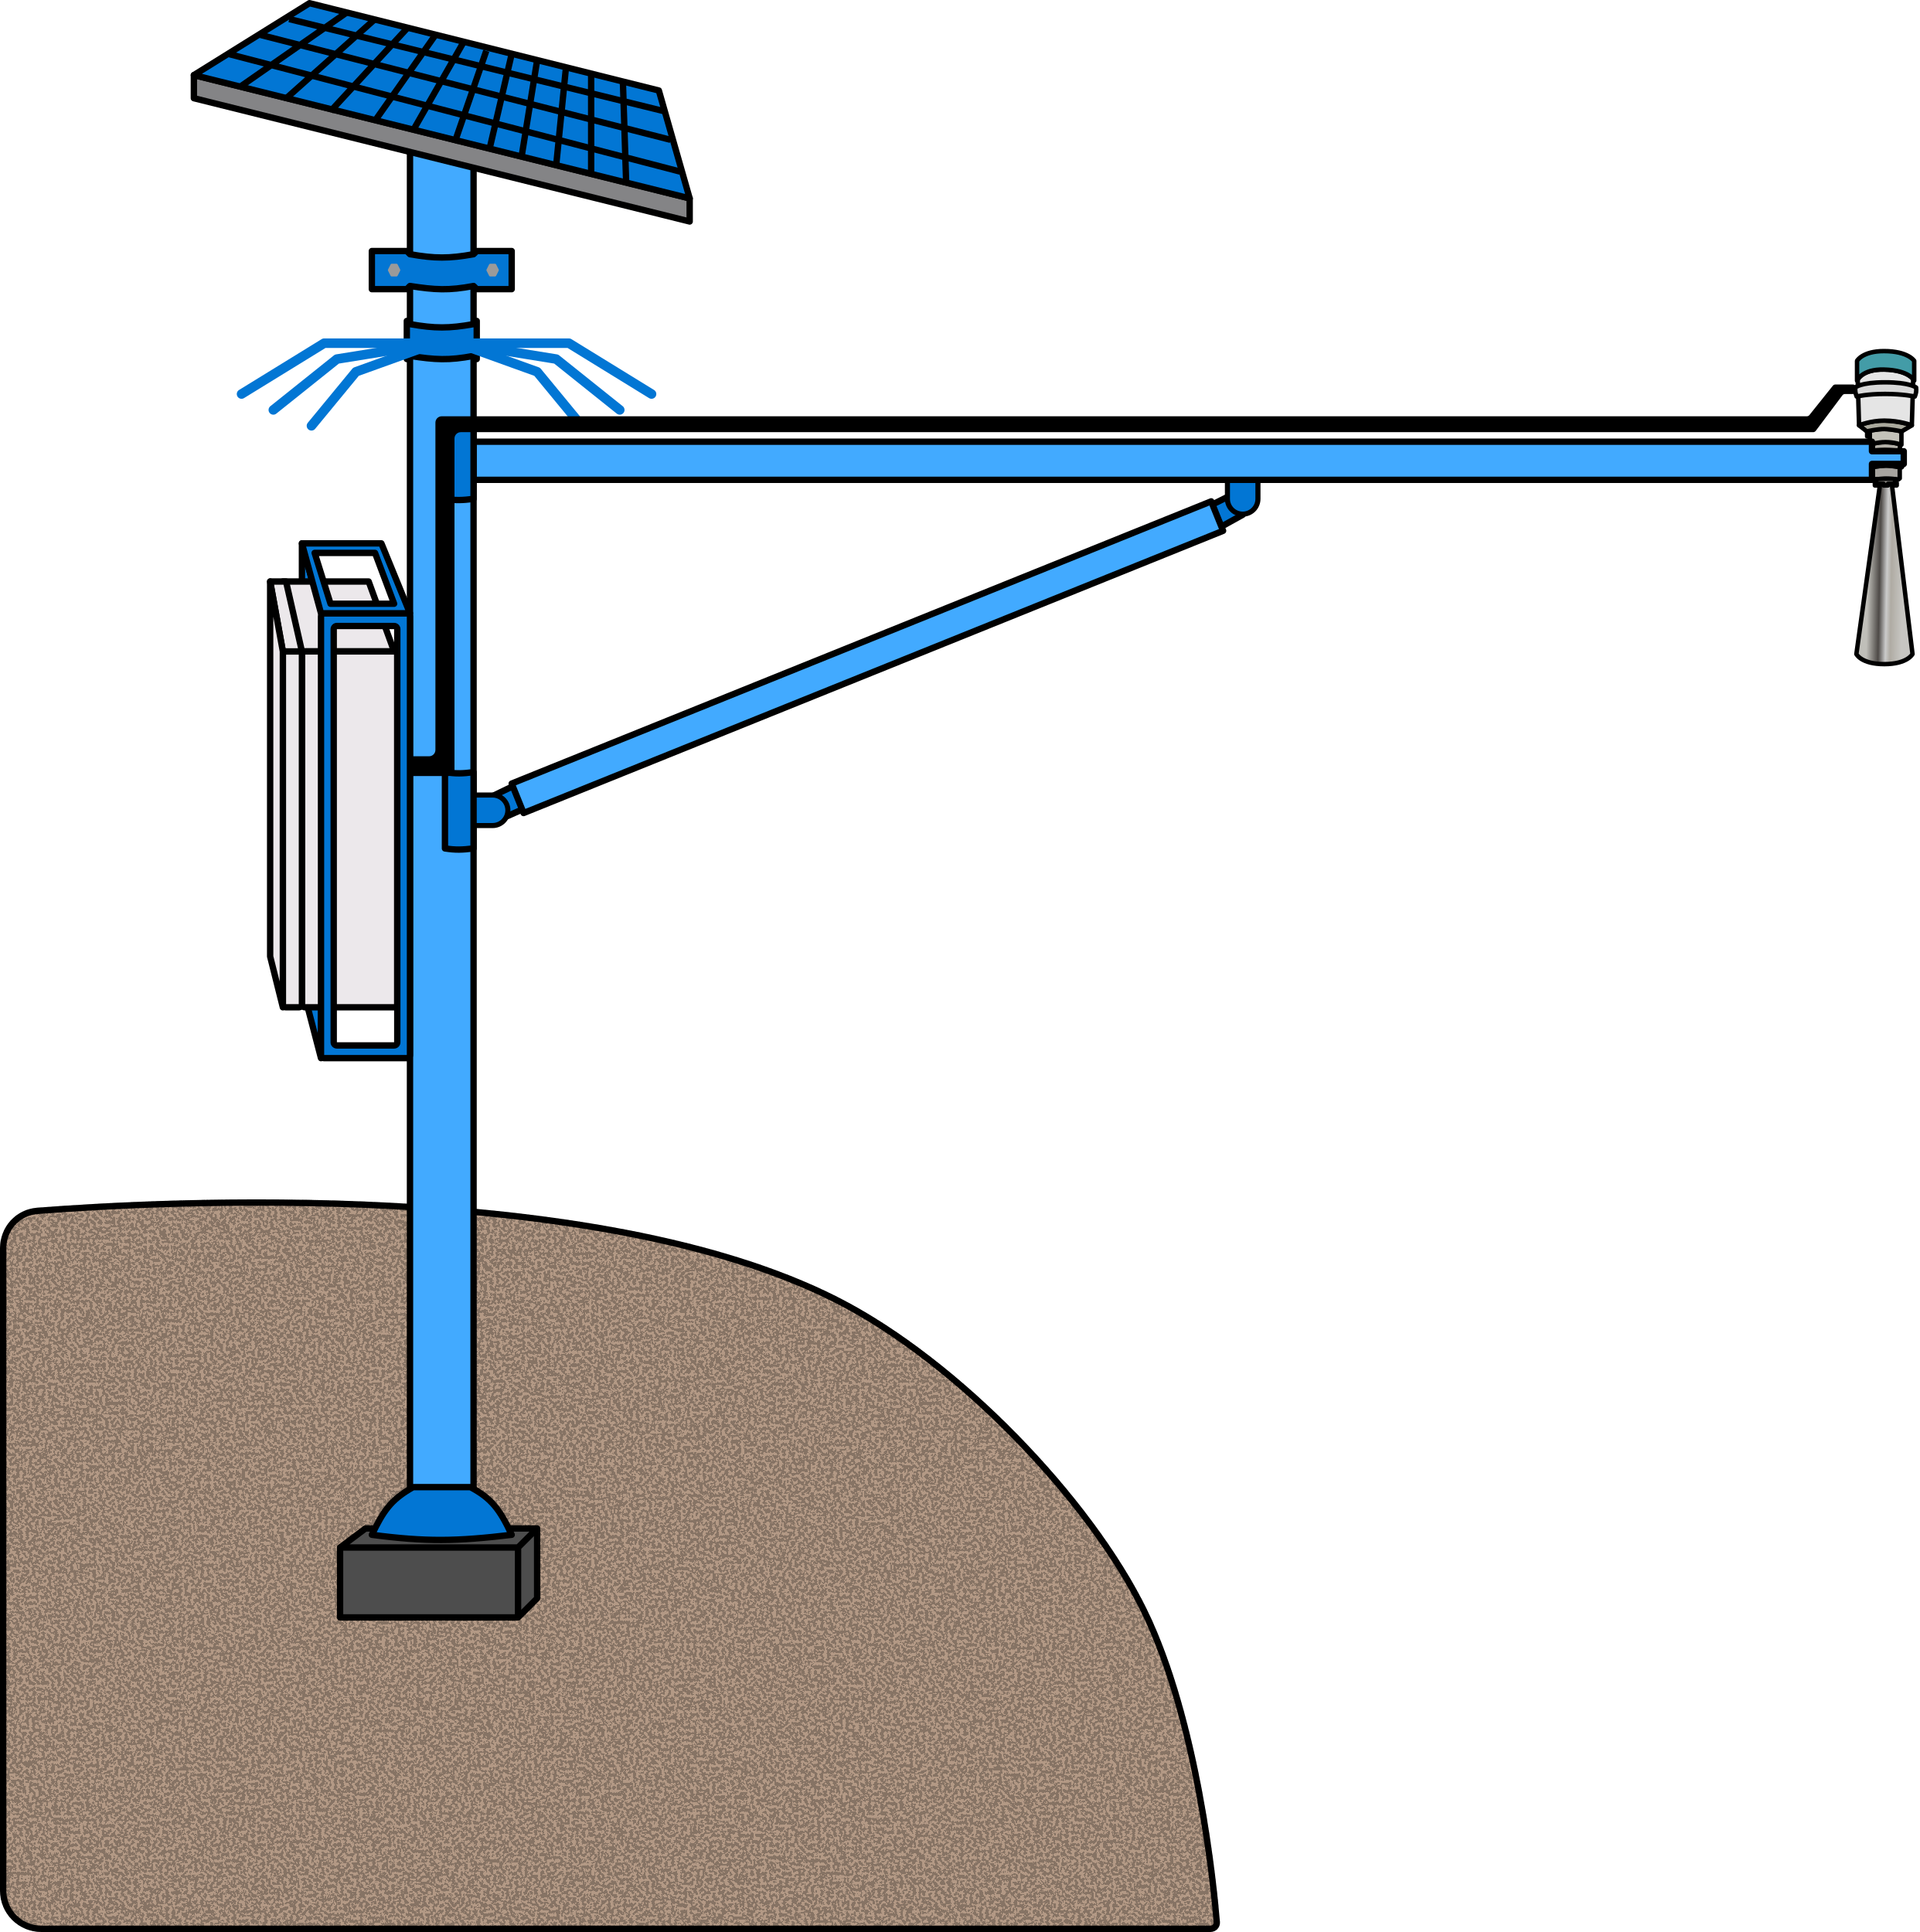
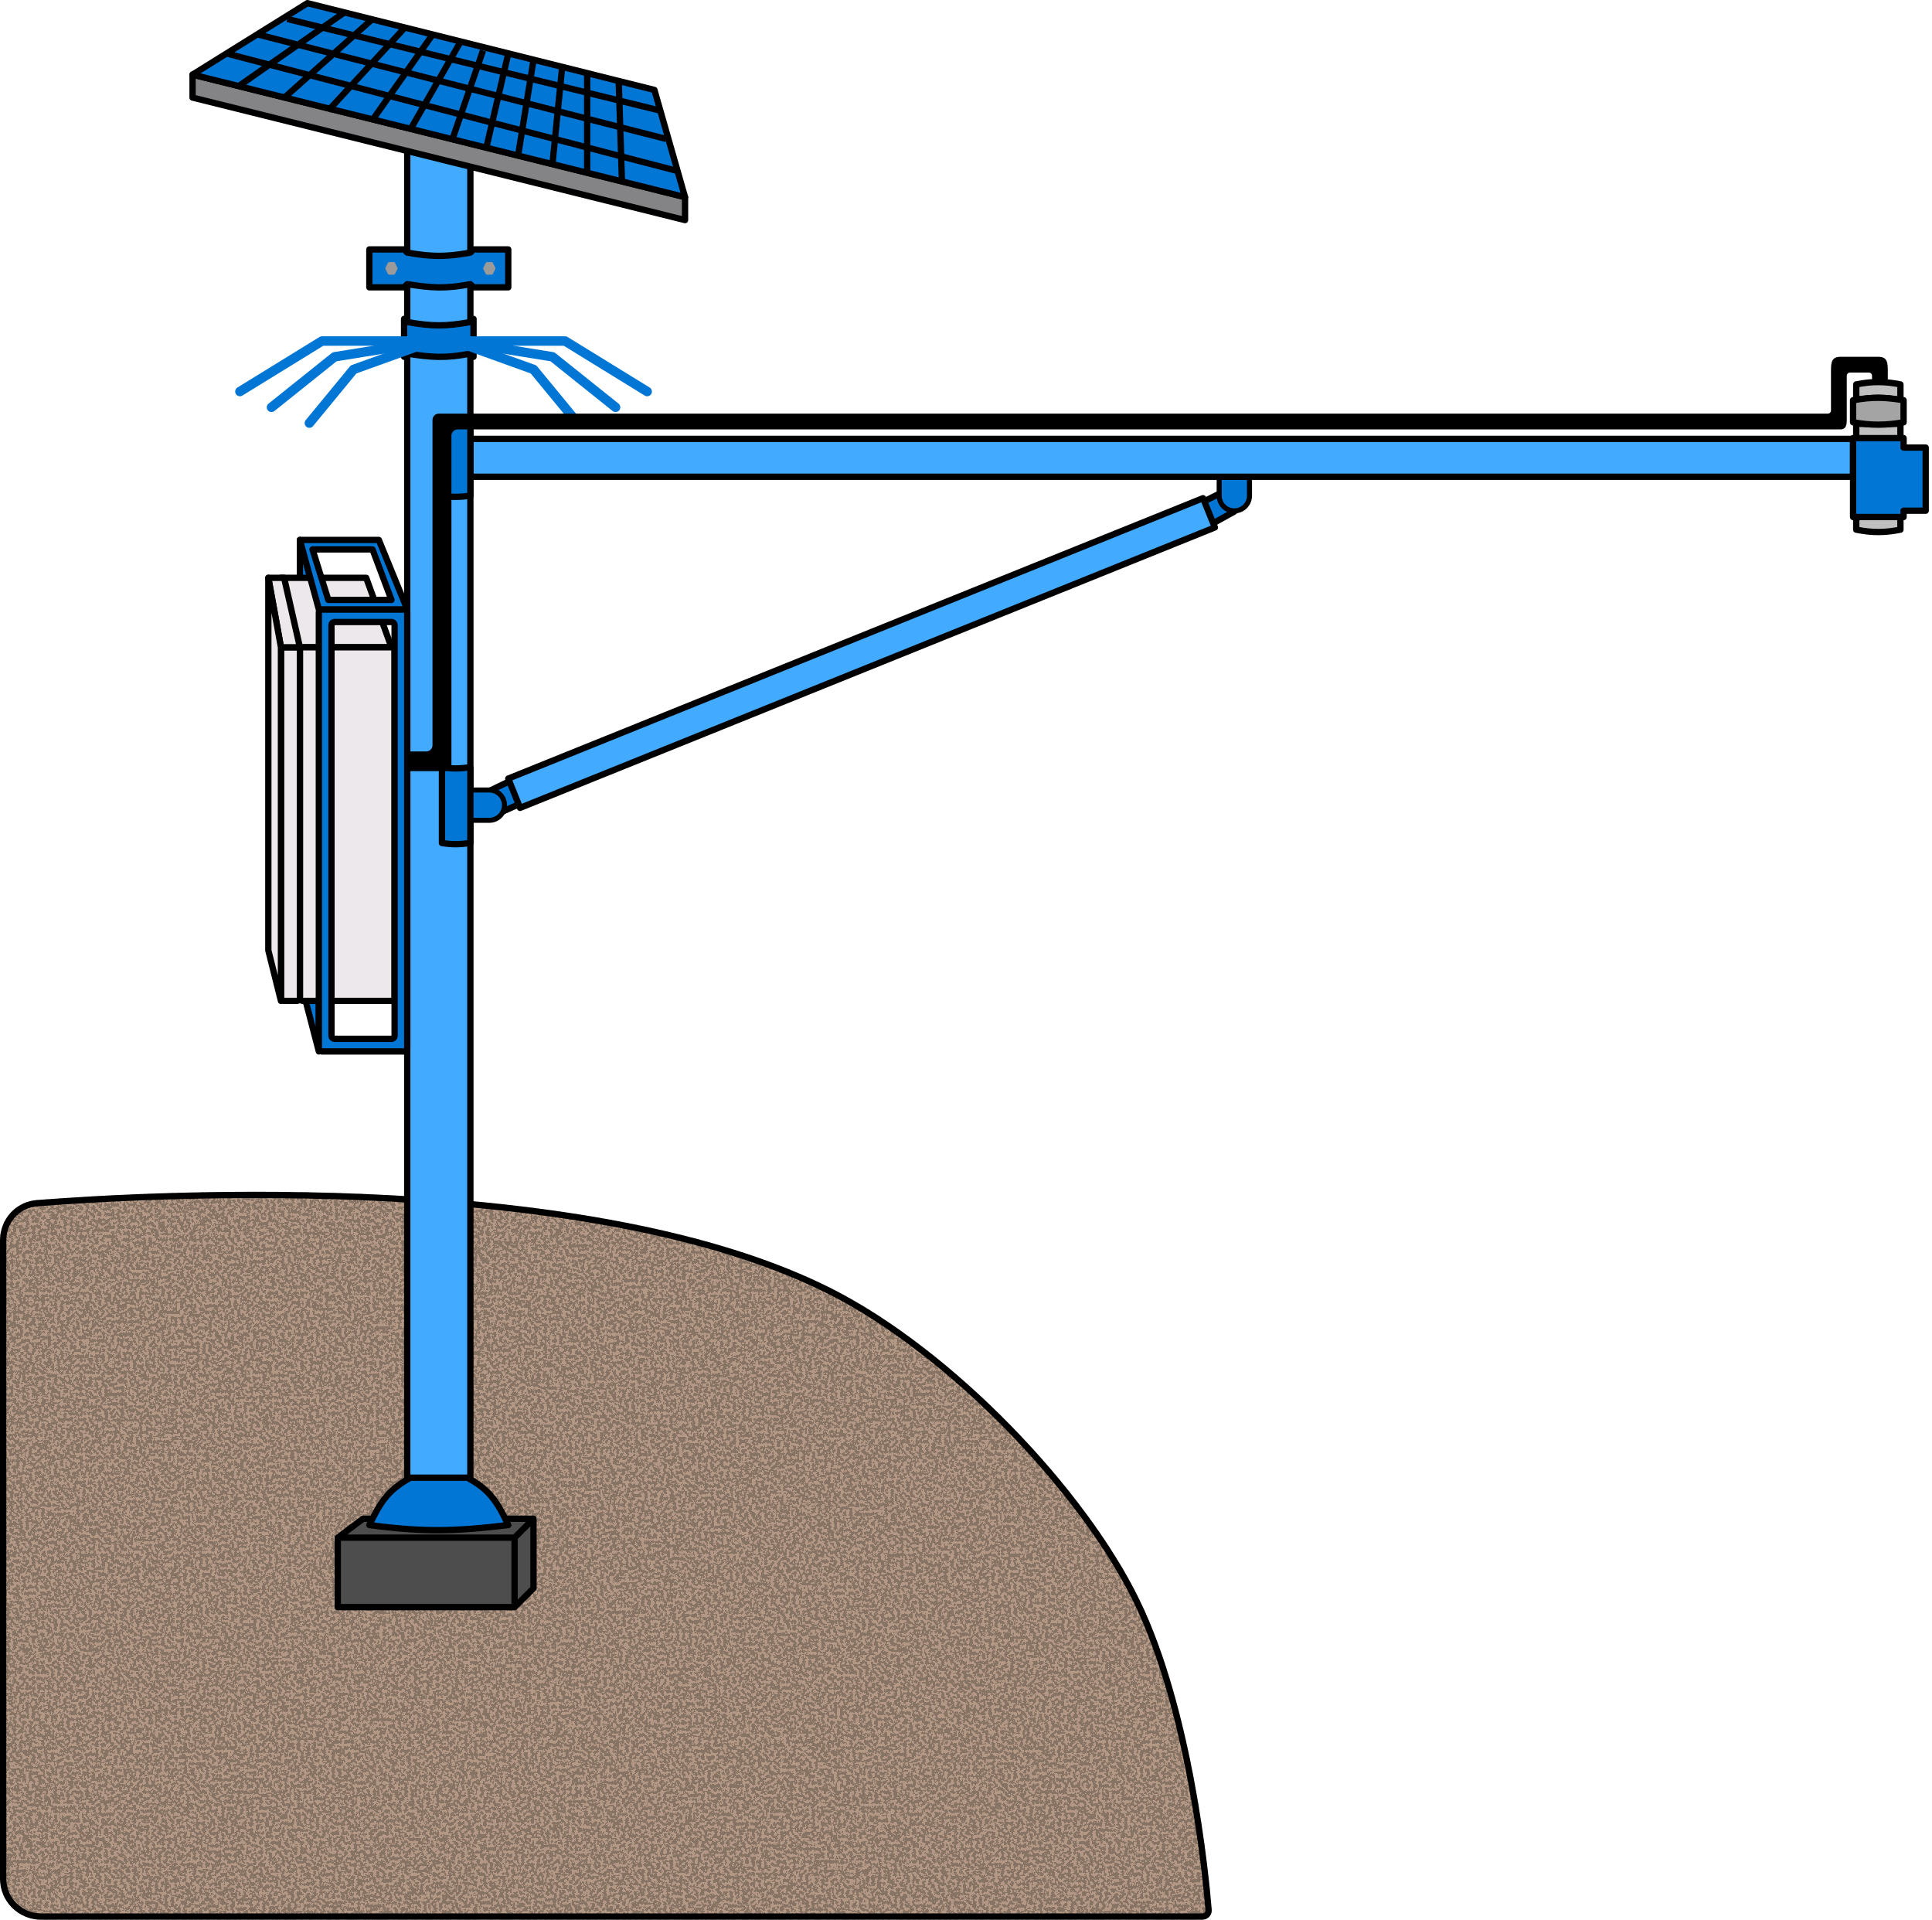
- <svg xmlns="http://www.w3.org/2000/svg" width="302" height="304" viewBox="0 0 302 304" fill="none">
-   <g filter="url(#filter0_n_3032_67944)">
+ <svg xmlns="http://www.w3.org/2000/svg" width="306" height="304" viewBox="0 0 306 304" fill="none">
+   <g filter="url(#filter0_n_3_22421)">
    <path d="M131.5 204.499C93.641 185.357 25.384 189.015 5.853 190.533C2.789 190.771 0.5 193.334 0.5 196.408V297.499C0.5 300.813 3.186 303.499 6.5 303.499H190.432C191.01 303.499 191.468 303.03 191.421 302.454C190.971 296.942 188.458 270.861 180 253.5C171.547 236.149 150.708 214.211 131.5 204.499Z" fill="#B39985" />
    <path d="M131.5 204.499C93.641 185.357 25.384 189.015 5.853 190.533C2.789 190.771 0.5 193.334 0.5 196.408V297.499C0.5 300.813 3.186 303.499 6.5 303.499H190.432C191.01 303.499 191.468 303.03 191.421 302.454C190.971 296.942 188.458 270.861 180 253.5C171.547 236.149 150.708 214.211 131.5 204.499Z" stroke="black" stroke-linejoin="round" />
  </g>
-   <path d="M292.045 102.915L295.8 75.962H297.599L300.878 102.915C300.878 102.915 300.084 104.5 296.435 104.5C292.785 104.5 292.045 102.915 292.045 102.915Z" fill="url(#paint0_linear_3032_67944)" stroke="black" stroke-width="0.7" stroke-linejoin="round" />
-   <path d="M294.584 75.272L294.531 73.528C294.531 73.528 295.814 73.269 296.647 73.264C297.521 73.259 298.868 73.528 298.868 73.528V75.272L298.657 75.431C298.657 75.431 297.337 75.299 296.488 75.325C295.781 75.347 294.796 75.431 294.796 75.431L294.584 75.272Z" fill="#A7A49F" stroke="black" stroke-width="0.7" stroke-linejoin="round" />
-   <path d="M295.167 75.962V75.403C295.167 75.403 296.101 75.332 296.7 75.327C297.3 75.323 298.129 75.38 298.129 75.38V75.962H298.393V76.384H297.758V76.12H297.018V76.384H296.33V76.12H295.59V76.384L294.955 76.384V75.962H295.167Z" fill="#908E88" stroke="black" stroke-width="0.7" stroke-linejoin="round" />
-   <path d="M294.107 72.792L294.425 72.581C294.425 72.581 295.777 72.43 296.646 72.422C297.64 72.413 299.185 72.581 299.185 72.581L299.344 72.792V73.267L299.185 73.532C299.185 73.532 297.643 73.253 296.646 73.267C295.773 73.28 294.425 73.532 294.425 73.532L294.107 73.373V72.792Z" fill="#C6C5C1" stroke="black" stroke-width="0.7" stroke-linejoin="round" />
-   <path d="M294.373 72.579L294.426 70.941C294.426 70.941 295.875 70.775 296.806 70.782C297.635 70.789 298.869 70.941 298.869 70.941L299.08 72.579C299.08 72.579 297.696 72.424 296.806 72.421C295.875 72.418 294.373 72.579 294.373 72.579Z" fill="#B4B2AE" stroke="black" stroke-width="0.7" stroke-linejoin="round" />
-   <path d="M294.426 70.944L294.32 69.94C294.32 69.94 295.166 69.57 296.542 69.57C298.076 69.57 298.922 69.94 298.922 69.94L298.869 70.944C298.869 70.944 297.494 70.786 296.542 70.786C295.713 70.786 294.426 70.944 294.426 70.944Z" fill="#B3B0A8" stroke="black" stroke-width="0.7" stroke-linejoin="round" />
-   <path d="M293.738 68.669V67.876L294.161 67.771V68.669H293.738Z" fill="#C3C2B9" stroke="black" stroke-width="0.7" stroke-linejoin="round" />
-   <path d="M294.16 69.989V67.77C294.16 67.77 295.377 67.505 296.434 67.505C297.757 67.505 299.132 67.875 299.132 67.875V69.989C299.132 69.989 298.074 69.566 296.646 69.566C295.218 69.566 294.16 69.989 294.16 69.989Z" fill="#C3C2B9" stroke="black" stroke-width="0.7" stroke-linejoin="round" />
-   <path d="M293.684 67.877L292.471 66.924C292.471 66.924 294.478 66.102 296.541 66.185C299.132 66.29 300.772 66.925 300.772 66.925L299.185 67.877C299.185 67.877 297.498 67.522 296.435 67.507C295.333 67.491 293.684 67.877 293.684 67.877Z" fill="#A9A89C" stroke="black" stroke-width="0.7" stroke-linejoin="round" />
-   <path d="M292.467 66.924L292.256 59.737C292.256 59.737 292.943 58.097 296.487 58.151C300.031 58.205 300.983 59.684 300.983 59.684L300.771 66.924C300.771 66.924 298.92 66.185 296.434 66.185C294.266 66.185 292.467 66.924 292.467 66.924Z" fill="#E5E5E5" stroke="black" stroke-width="0.7" stroke-linejoin="round" />
-   <path d="M292.088 62.393C291.908 61.863 291.825 61.562 291.884 60.97C291.884 60.97 292.698 60.157 296.563 60.157C300.429 60.157 301.446 60.97 301.446 60.97C301.503 61.558 301.445 61.87 301.242 62.393C301.242 62.393 299.411 61.986 296.563 61.986C293.715 61.986 292.088 62.393 292.088 62.393Z" fill="#D9D9D9" stroke="black" stroke-width="0.7" stroke-linejoin="round" />
-   <path d="M296.382 55.245C292.997 55.245 292.15 56.777 292.15 56.777V59.895C292.15 59.895 292.891 58.059 296.382 58.151C300.454 58.258 301.142 59.895 301.142 59.895V56.777C301.142 56.777 300.19 55.245 296.382 55.245Z" fill="#439CA7" stroke="black" stroke-width="0.7" stroke-linejoin="round" />
  <path d="M81.5 254.5H53.5V243.5L57.5 240.5H84.5V251.5L81.5 254.5Z" fill="#4D4D4D" />
  <path d="M53.5 243.5H81.5M84.5 240.5V251.5L81.5 254.5H53.5V243.5L57.5 240.5H84.5ZM81.5 243.5V254.5M81.5 243.5L84.5 240.5" stroke="black" stroke-linejoin="round" />
  <path d="M47.5 155V85.5L50.5 96.5V166.5L47.5 155Z" fill="#0276D4" stroke="black" stroke-linejoin="round" />
  <path d="M58 91.5L62 102.5H47L44.5 91.5H58Z" fill="#ECE8EB" stroke="black" stroke-linejoin="round" />
+   <path d="M294 83.875V67.123C296.93 67.123 298.204 67.123 301 67.123V83.875C298.5 84.375 296.5 84.375 294 83.875Z" fill="#C0C0C0" stroke="black" stroke-linecap="round" stroke-linejoin="round" />
  <path d="M193.5 78L189.5 80L191 83.5L195.5 81L193.5 78Z" fill="#0276D4" stroke="black" stroke-linecap="round" stroke-linejoin="round" />
  <path d="M81.136 123.5L77 125.5L78.5 129L83 127L81.136 123.5Z" fill="#0276D4" stroke="black" stroke-linecap="round" stroke-linejoin="round" />
  <path d="M74.5 14.5H64.5V234.5H74.5V14.5Z" fill="#42AAFF" stroke="black" />
-   <path d="M74.5 75.5H294.5V73H299.5V71H294.5V69.5H74.5V75.5Z" fill="#42AAFF" stroke="black" stroke-linejoin="round" />
+   <path d="M293.5 75.5V69.5H74.5V75.5H293.5Z" fill="#42AAFF" stroke="black" stroke-linejoin="round" />
  <path d="M30.5 15.453V11.815L108.5 31.215V34.852L30.5 15.453Z" fill="#848486" stroke="black" stroke-linejoin="round" />
  <path d="M74.5 40C70.627 40.693 68.437 40.692 64.5 40L64 39.5H58.5V45.5H64L64.5 45C68.43 45.614 70.602 45.744 74.5 45L75 45.5H80.5V39.5H75L74.5 40Z" fill="#0276D4" stroke="black" stroke-linejoin="round" />
  <path d="M61.445 41.611L61.045 42.411C61.017 42.467 61.017 42.533 61.045 42.589L61.445 43.389C61.479 43.457 61.548 43.5 61.624 43.5H62.376C62.452 43.5 62.521 43.457 62.555 43.389L62.955 42.589C62.983 42.533 62.983 42.467 62.955 42.411L62.555 41.611C62.521 41.543 62.452 41.5 62.376 41.5H61.624C61.548 41.5 61.479 41.543 61.445 41.611Z" fill="#9A9A9A" />
  <path d="M76.945 41.611L76.545 42.411C76.517 42.467 76.517 42.533 76.545 42.589L76.945 43.389C76.979 43.457 77.048 43.5 77.124 43.5H77.876C77.952 43.5 78.021 43.457 78.055 43.389L78.455 42.589C78.483 42.533 78.483 42.467 78.455 42.411L78.055 41.611C78.021 41.543 77.952 41.5 77.876 41.5H77.124C77.048 41.5 76.979 41.543 76.945 41.611Z" fill="#9A9A9A" />
  <path d="M74.5 51C70.627 51.693 68.437 51.692 64.5 51L64 50.5V56.5L64.5 56C68.43 56.614 70.602 56.744 74.5 56L75 56.5V50.5L74.5 51Z" fill="#0276D4" stroke="black" stroke-linejoin="round" />
  <path d="M68.5 54L56 58.5L49 67" stroke="#0276D4" stroke-width="1.5" stroke-linecap="round" stroke-linejoin="round" />
  <path d="M68.5 54L53 56.5L43 64.5" stroke="#0276D4" stroke-width="1.5" stroke-linecap="round" stroke-linejoin="round" />
  <path d="M68.5 54H51L38 62" stroke="#0276D4" stroke-width="1.5" stroke-linecap="round" stroke-linejoin="round" />
  <path d="M72 54L84.5 58.5L91.5 67" stroke="#0276D4" stroke-width="1.5" stroke-linecap="round" stroke-linejoin="round" />
  <path d="M72 54L87.5 56.5L97.5 64.5" stroke="#0276D4" stroke-width="1.5" stroke-linecap="round" stroke-linejoin="round" />
  <path d="M72 54H89.5L102.5 62" stroke="#0276D4" stroke-width="1.5" stroke-linecap="round" stroke-linejoin="round" />
  <path d="M70 66.5C71.757 66.756 72.744 66.733 74.5 66.5V78.5C72.706 78.722 71.714 78.762 70 78.5V66.5Z" fill="#0276D4" stroke="black" stroke-linecap="round" stroke-linejoin="round" />
  <path d="M70 121.5C71.757 121.756 72.744 121.733 74.5 121.5V133.5C72.706 133.721 71.714 133.762 70 133.5V121.5Z" fill="#0276D4" stroke="black" stroke-linecap="round" stroke-linejoin="round" />
  <path d="M77.5 125.1C78.826 125.1 79.9 126.175 79.9 127.5C79.9 128.825 78.826 129.9 77.5 129.9H75C74.779 129.9 74.6 129.721 74.6 129.5V125.5C74.6 125.279 74.779 125.1 75 125.1H77.5Z" fill="#0276D4" stroke="black" stroke-width="0.8" stroke-linejoin="round" />
  <path d="M197.9 78.5C197.9 79.826 196.825 80.9 195.5 80.9C194.175 80.9 193.1 79.826 193.1 78.5V76C193.1 75.779 193.279 75.6 193.5 75.6H197.5C197.721 75.6 197.9 75.779 197.9 76V78.5Z" fill="#0276D4" stroke="black" stroke-width="0.8" stroke-linejoin="round" />
  <path d="M192.418 83.524L190.547 78.888L80.499 123.294L82.37 127.931L192.418 83.524Z" fill="#42AAFF" stroke="black" stroke-linejoin="round" />
-   <path d="M69.5 65.5H284.26C284.412 65.5 284.555 65.431 284.65 65.312L288.35 60.688C288.445 60.569 288.588 60.5 288.74 60.5H291.5C291.776 60.5 292 60.724 292 61V61.5C292 61.776 291.776 62 291.5 62H290.25C290.093 62 289.944 62.074 289.85 62.2L285.65 67.8C285.556 67.926 285.407 68 285.25 68H72.5C71.948 68 71.5 68.448 71.5 69V121.114C71.5 121.666 71.052 122.114 70.5 122.114H64.5L64.5 119H67.5C68.052 119 68.5 118.552 68.5 118V66.5C68.5 65.948 68.948 65.5 69.5 65.5Z" fill="black" />
+   <path d="M293.5 81.875V69.375H301.5V70.875H305V80.875H301.5V81.875H293.5Z" fill="#0276D4" stroke="black" stroke-linecap="round" stroke-linejoin="round" />
+   <path d="M290 59C290 57.5 290 56.5 291.5 56.5H297.5C299 56.5 299 57.5 299 59V60.5H296.5V59.5C296.5 59.224 296.276 59 296 59H293C292.724 59 292.5 59.222 292.5 59.498V66.5C292.5 67 292.5 68 291.5 68H290H72.5C71.948 68 71.5 68.448 71.5 69V121.114C71.5 121.666 71.052 122.114 70.5 122.114H64.5L64.5 119H67.5C68.052 119 68.5 118.552 68.5 118V66.5C68.5 65.948 68.948 65.5 69.5 65.5H289.5C289.776 65.5 290 65.278 290 65.001V59Z" fill="black" />
+   <path d="M294 60.875V63.375C296.5 62.875 298.5 62.875 301 63.375V60.875C298.5 60.375 296.5 60.375 294 60.875Z" fill="#C0C0C0" stroke="black" stroke-linecap="round" stroke-linejoin="round" />
+   <path d="M293.5 66.875V63.375C296.62 62.844 298.366 62.883 301.5 63.375V66.875C298.5 67.375 296.5 67.375 293.5 66.875Z" fill="#A4A4A4" stroke="black" stroke-linecap="round" stroke-linejoin="round" />
  <path d="M62.5 158V103C62.5 102.724 62.276 102.5 62 102.5H48C47.724 102.5 47.5 102.724 47.5 103V158C47.5 158.276 47.724 158.5 48 158.5H62C62.276 158.5 62.5 158.276 62.5 158Z" fill="#ECE8EB" stroke="black" stroke-linejoin="round" />
  <path d="M45 102.5H47C47.276 102.5 47.5 102.724 47.5 103V158C47.5 158.276 47.276 158.5 47 158.5H45C44.724 158.5 44.5 158.276 44.5 158V103C44.5 102.724 44.724 102.5 45 102.5Z" fill="#ECE8EB" stroke="black" stroke-linejoin="round" />
  <path d="M47.5 102.5H44.5L42.5 91.5H45L47.5 102.5Z" fill="#ECE8EB" stroke="black" stroke-linejoin="round" />
  <path d="M42.5 150.5V91.5L44.5 102.5V158.5L42.5 150.5Z" fill="#ECE8EB" stroke="black" stroke-linejoin="round" />
  <path d="M64 96.5C64.276 96.5 64.5 96.724 64.5 97V166C64.5 166.276 64.276 166.5 64 166.5H51C50.724 166.5 50.5 166.276 50.5 166V97C50.5 96.724 50.724 96.5 51 96.5H64ZM53 98.5C52.724 98.5 52.5 98.724 52.5 99V164C52.5 164.276 52.724 164.5 53 164.5H62C62.276 164.5 62.5 164.276 62.5 164V99C62.5 98.724 62.276 98.5 62 98.5H53Z" fill="#0276D4" />
  <path d="M64 96.5V97H64.5H65C65 96.448 64.552 96 64 96V96.5ZM64.5 97H64V166H64.5H65V97H64.5ZM64.5 166H64V166.5V167C64.552 167 65 166.552 65 166H64.5ZM64 166.5V166H51V166.5V167H64V166.5ZM51 166.5V166H50.5H50C50 166.552 50.448 167 51 167V166.5ZM50.5 166H51V97H50.5H50V166H50.5ZM50.5 97H51V96.5V96C50.448 96 50 96.448 50 97H50.5ZM51 96.5V97H64V96.5V96H51V96.5ZM53 98.5V98C52.448 98 52 98.448 52 99H52.5H53V98.5ZM52.5 99H52V164H52.5H53V99H52.5ZM52.5 164H52C52 164.552 52.448 165 53 165V164.5V164H52.5ZM53 164.5V165H62V164.5V164H53V164.5ZM62 164.5V165C62.552 165 63 164.552 63 164H62.5H62V164.5ZM62.5 164H63V99H62.5H62V164H62.5ZM62.5 99H63C63 98.448 62.552 98 62 98V98.5V99H62.5ZM62 98.5V98H53V98.5V99H62V98.5Z" fill="black" />
  <path d="M64.5 96.5H50.5L47.5 85.5H60L64.5 96.5ZM52 95H62L59 87H49.5L52 95Z" fill="#0276D4" />
  <path d="M64.5 96.5V97C64.667 97 64.822 96.917 64.915 96.779C65.008 96.64 65.026 96.465 64.963 96.311L64.5 96.5ZM50.5 96.5L50.018 96.632C50.077 96.849 50.275 97 50.5 97V96.5ZM47.5 85.5V85C47.344 85 47.197 85.073 47.103 85.197C47.008 85.32 46.977 85.481 47.018 85.632L47.5 85.5ZM60 85.5L60.463 85.311C60.386 85.123 60.203 85 60 85V85.5ZM52 95L51.523 95.149C51.588 95.358 51.781 95.5 52 95.5V95ZM62 95V95.5C62.164 95.5 62.318 95.42 62.411 95.285C62.504 95.15 62.526 94.978 62.468 94.824L62 95ZM59 87L59.468 86.824C59.395 86.629 59.208 86.5 59 86.5V87ZM49.5 87V86.5C49.341 86.5 49.191 86.576 49.097 86.704C49.003 86.832 48.975 86.997 49.023 87.149L49.5 87ZM64.5 96.5V96H50.5V96.5V97H64.5V96.5ZM50.5 96.5L50.982 96.368L47.982 85.368L47.5 85.5L47.018 85.632L50.018 96.632L50.5 96.5ZM47.5 85.5V86H60V85.5V85H47.5V85.5ZM60 85.5L59.537 85.689L64.037 96.689L64.5 96.5L64.963 96.311L60.463 85.311L60 85.5ZM52 95V95.5H62V95V94.5H52V95ZM62 95L62.468 94.824L59.468 86.824L59 87L58.532 87.176L61.532 95.176L62 95ZM59 87V86.5H49.5V87V87.5H59V87ZM49.5 87L49.023 87.149L51.523 95.149L52 95L52.477 94.851L49.977 86.851L49.5 87Z" fill="black" />
  <path d="M74 234H65C61.364 236.022 60.246 237.922 58.5 241.5C67.015 242.619 71.841 242.539 80.5 241.5C78.619 237.459 77.258 235.724 74 234Z" fill="#0276D4" stroke="black" stroke-linejoin="round" />
  <path d="M108.5 31.215L30.5 11.816L48.687 0.5L103.65 14.241L108.5 31.215Z" fill="#0276D4" stroke="black" stroke-linejoin="round" />
  <path d="M36 8.5L107 27M41 5.5L105.5 22M45.5 3L104.5 17.5M38 13.5L54.5 2M45 15.5L59 3M52 17.5L64 4.5M59 19L68.5 5.5M65 20.5L73 6.5M71.5 22.5L76.5 8M77 23.5L80.5 8.5M82 25L84.5 9.5M87.5 26L89 11M93 27.5V11.5M98.5 28.5L98 13" stroke="black" stroke-linejoin="round" />
  <defs>
-     <filter id="filter0_n_3032_67944" x="0" y="188.722" width="191.924" height="115.278" filterUnits="userSpaceOnUse" color-interpolation-filters="sRGB">
+     <filter id="filter0_n_3_22421" x="0" y="188.722" width="191.924" height="115.278" filterUnits="userSpaceOnUse" color-interpolation-filters="sRGB">
      <feFlood flood-opacity="0" result="BackgroundImageFix" />
      <feBlend mode="normal" in="SourceGraphic" in2="BackgroundImageFix" result="shape" />
      <feTurbulence type="fractalNoise" baseFrequency="2 2" stitchTiles="stitch" numOctaves="3" result="noise" seed="1257" />
      <feColorMatrix in="noise" type="luminanceToAlpha" result="alphaNoise" />
      <feComponentTransfer in="alphaNoise" result="coloredNoise1">
        <feFuncA type="discrete" tableValues="1 1 1 1 1 1 1 1 1 1 1 1 1 1 1 1 1 1 1 1 1 1 1 1 1 1 1 1 1 1 1 1 1 1 1 1 1 1 1 1 1 1 1 1 1 1 1 1 1 1 1 0 0 0 0 0 0 0 0 0 0 0 0 0 0 0 0 0 0 0 0 0 0 0 0 0 0 0 0 0 0 0 0 0 0 0 0 0 0 0 0 0 0 0 0 0 0 0 0 0 " />
      </feComponentTransfer>
      <feComposite operator="in" in2="shape" in="coloredNoise1" result="noise1Clipped" />
      <feFlood flood-color="rgba(0, 0, 0, 0.25)" result="color1Flood" />
      <feComposite operator="in" in2="noise1Clipped" in="color1Flood" result="color1" />
-       <feMerge result="effect1_noise_3032_67944">
+       <feMerge result="effect1_noise_3_22421">
        <feMergeNode in="shape" />
        <feMergeNode in="color1" />
      </feMerge>
    </filter>
-     <linearGradient id="paint0_linear_3032_67944" x1="299.238" y1="95.886" x2="293.737" y2="95.78" gradientUnits="userSpaceOnUse">
-       <stop stop-color="#C7C6C2" />
-       <stop offset="0.325" stop-color="#AFABA3" />
-       <stop offset="0.454" stop-color="#CBCBCB" />
-       <stop offset="0.662" stop-color="#4D4946" />
-       <stop offset="1" stop-color="#C0BFB9" />
-     </linearGradient>
  </defs>
</svg>
